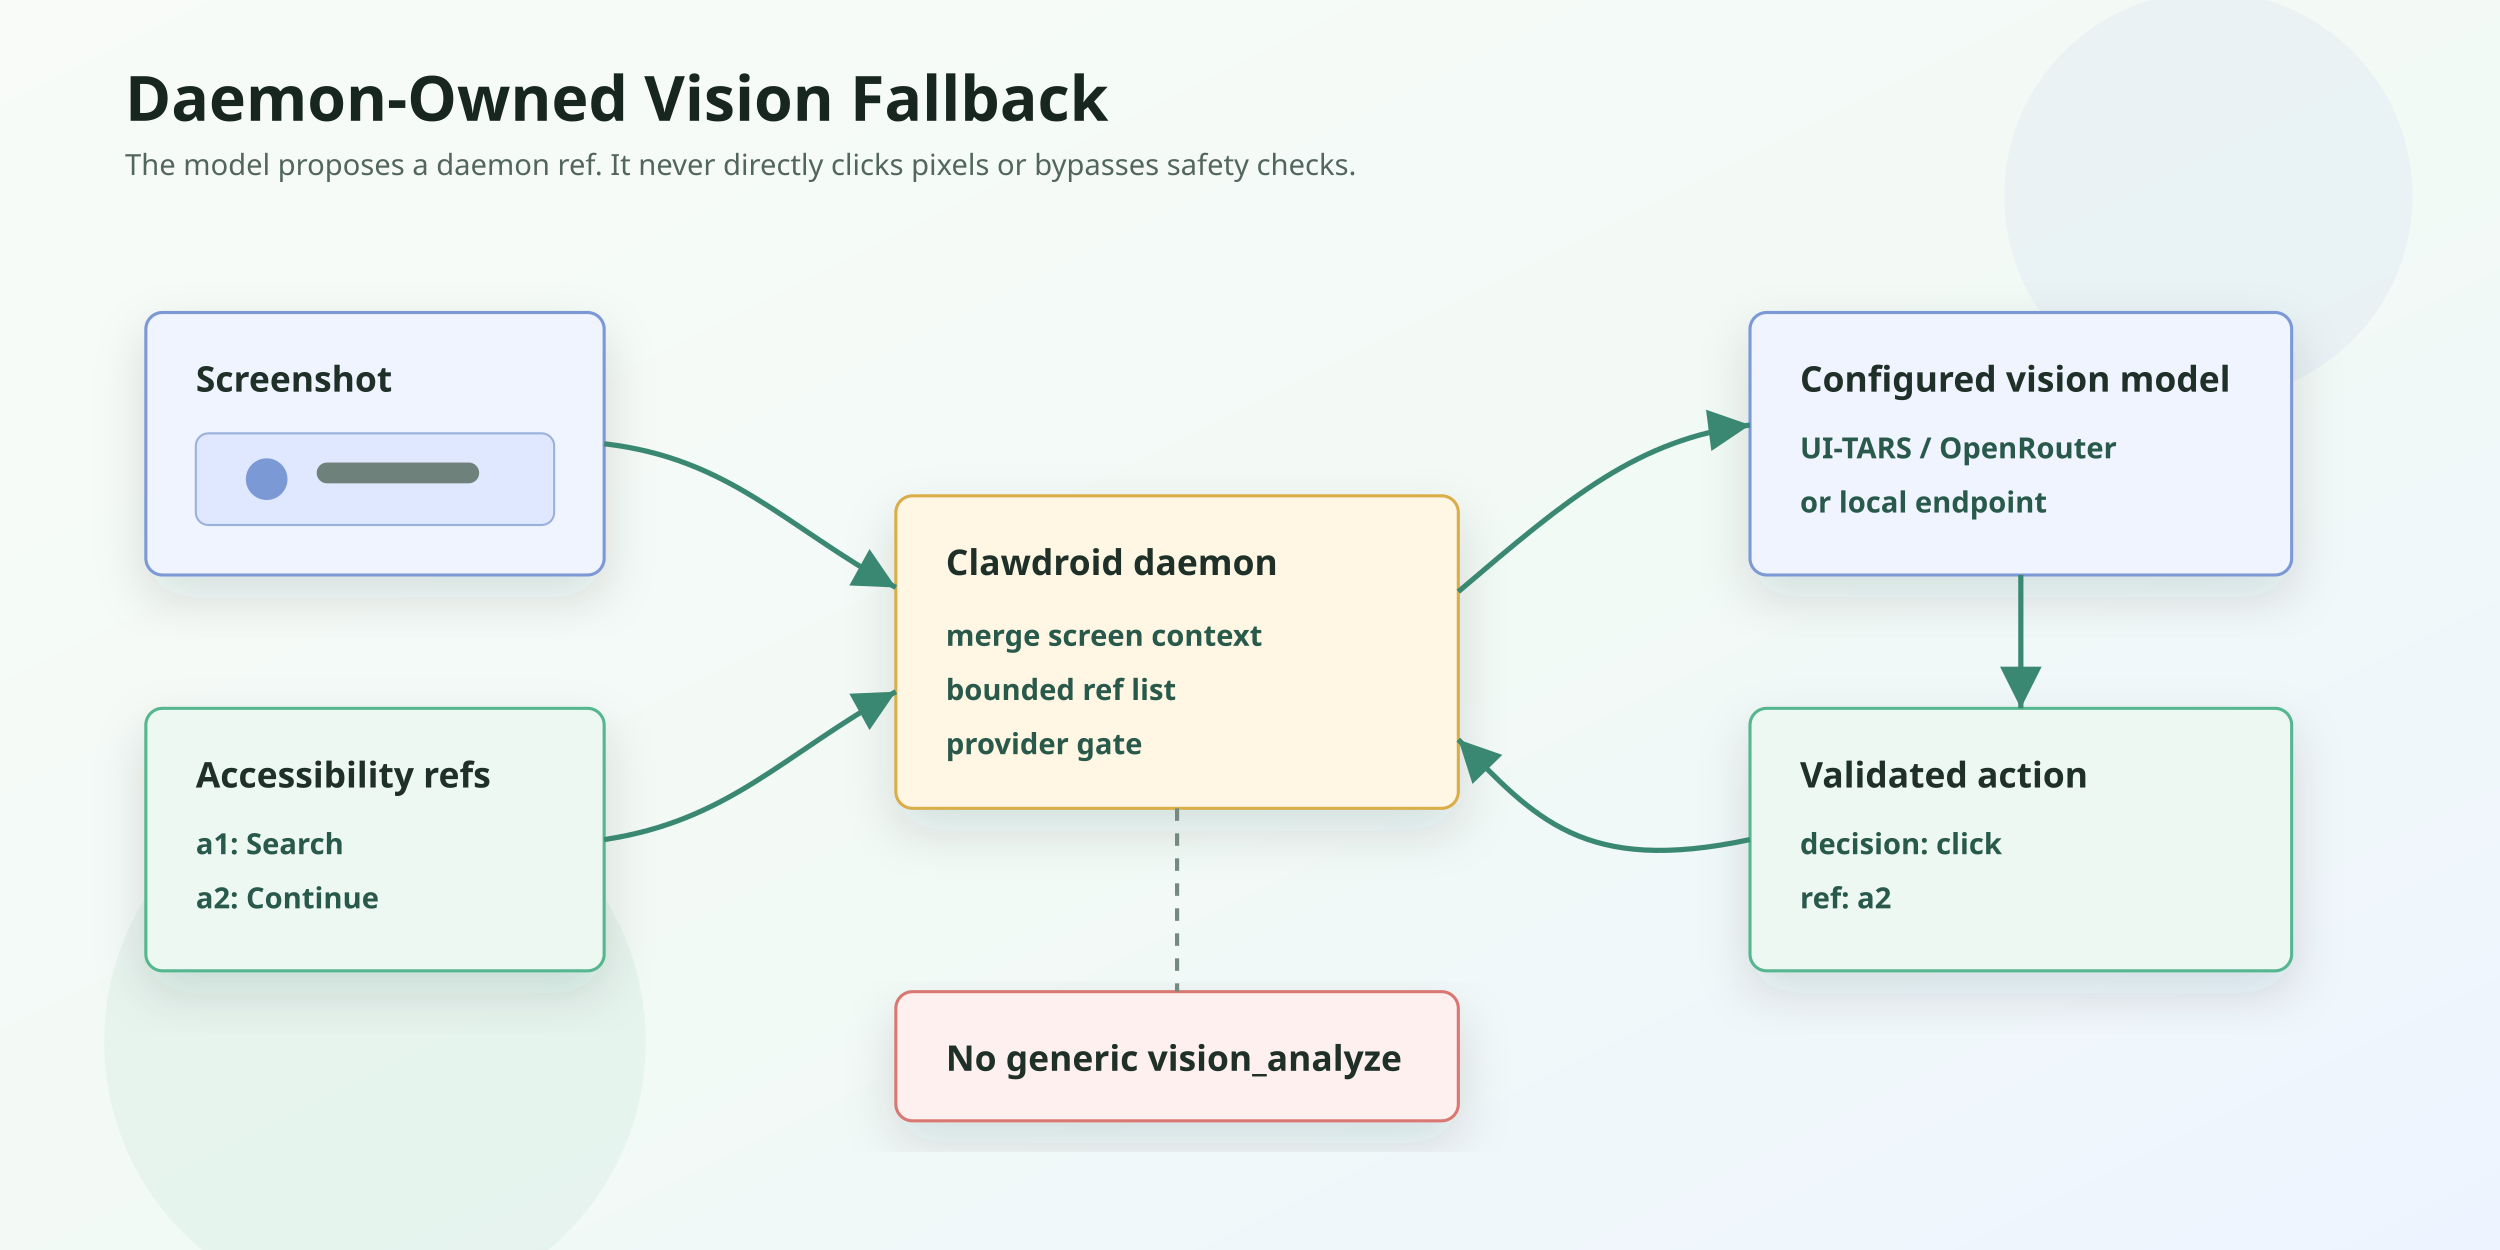
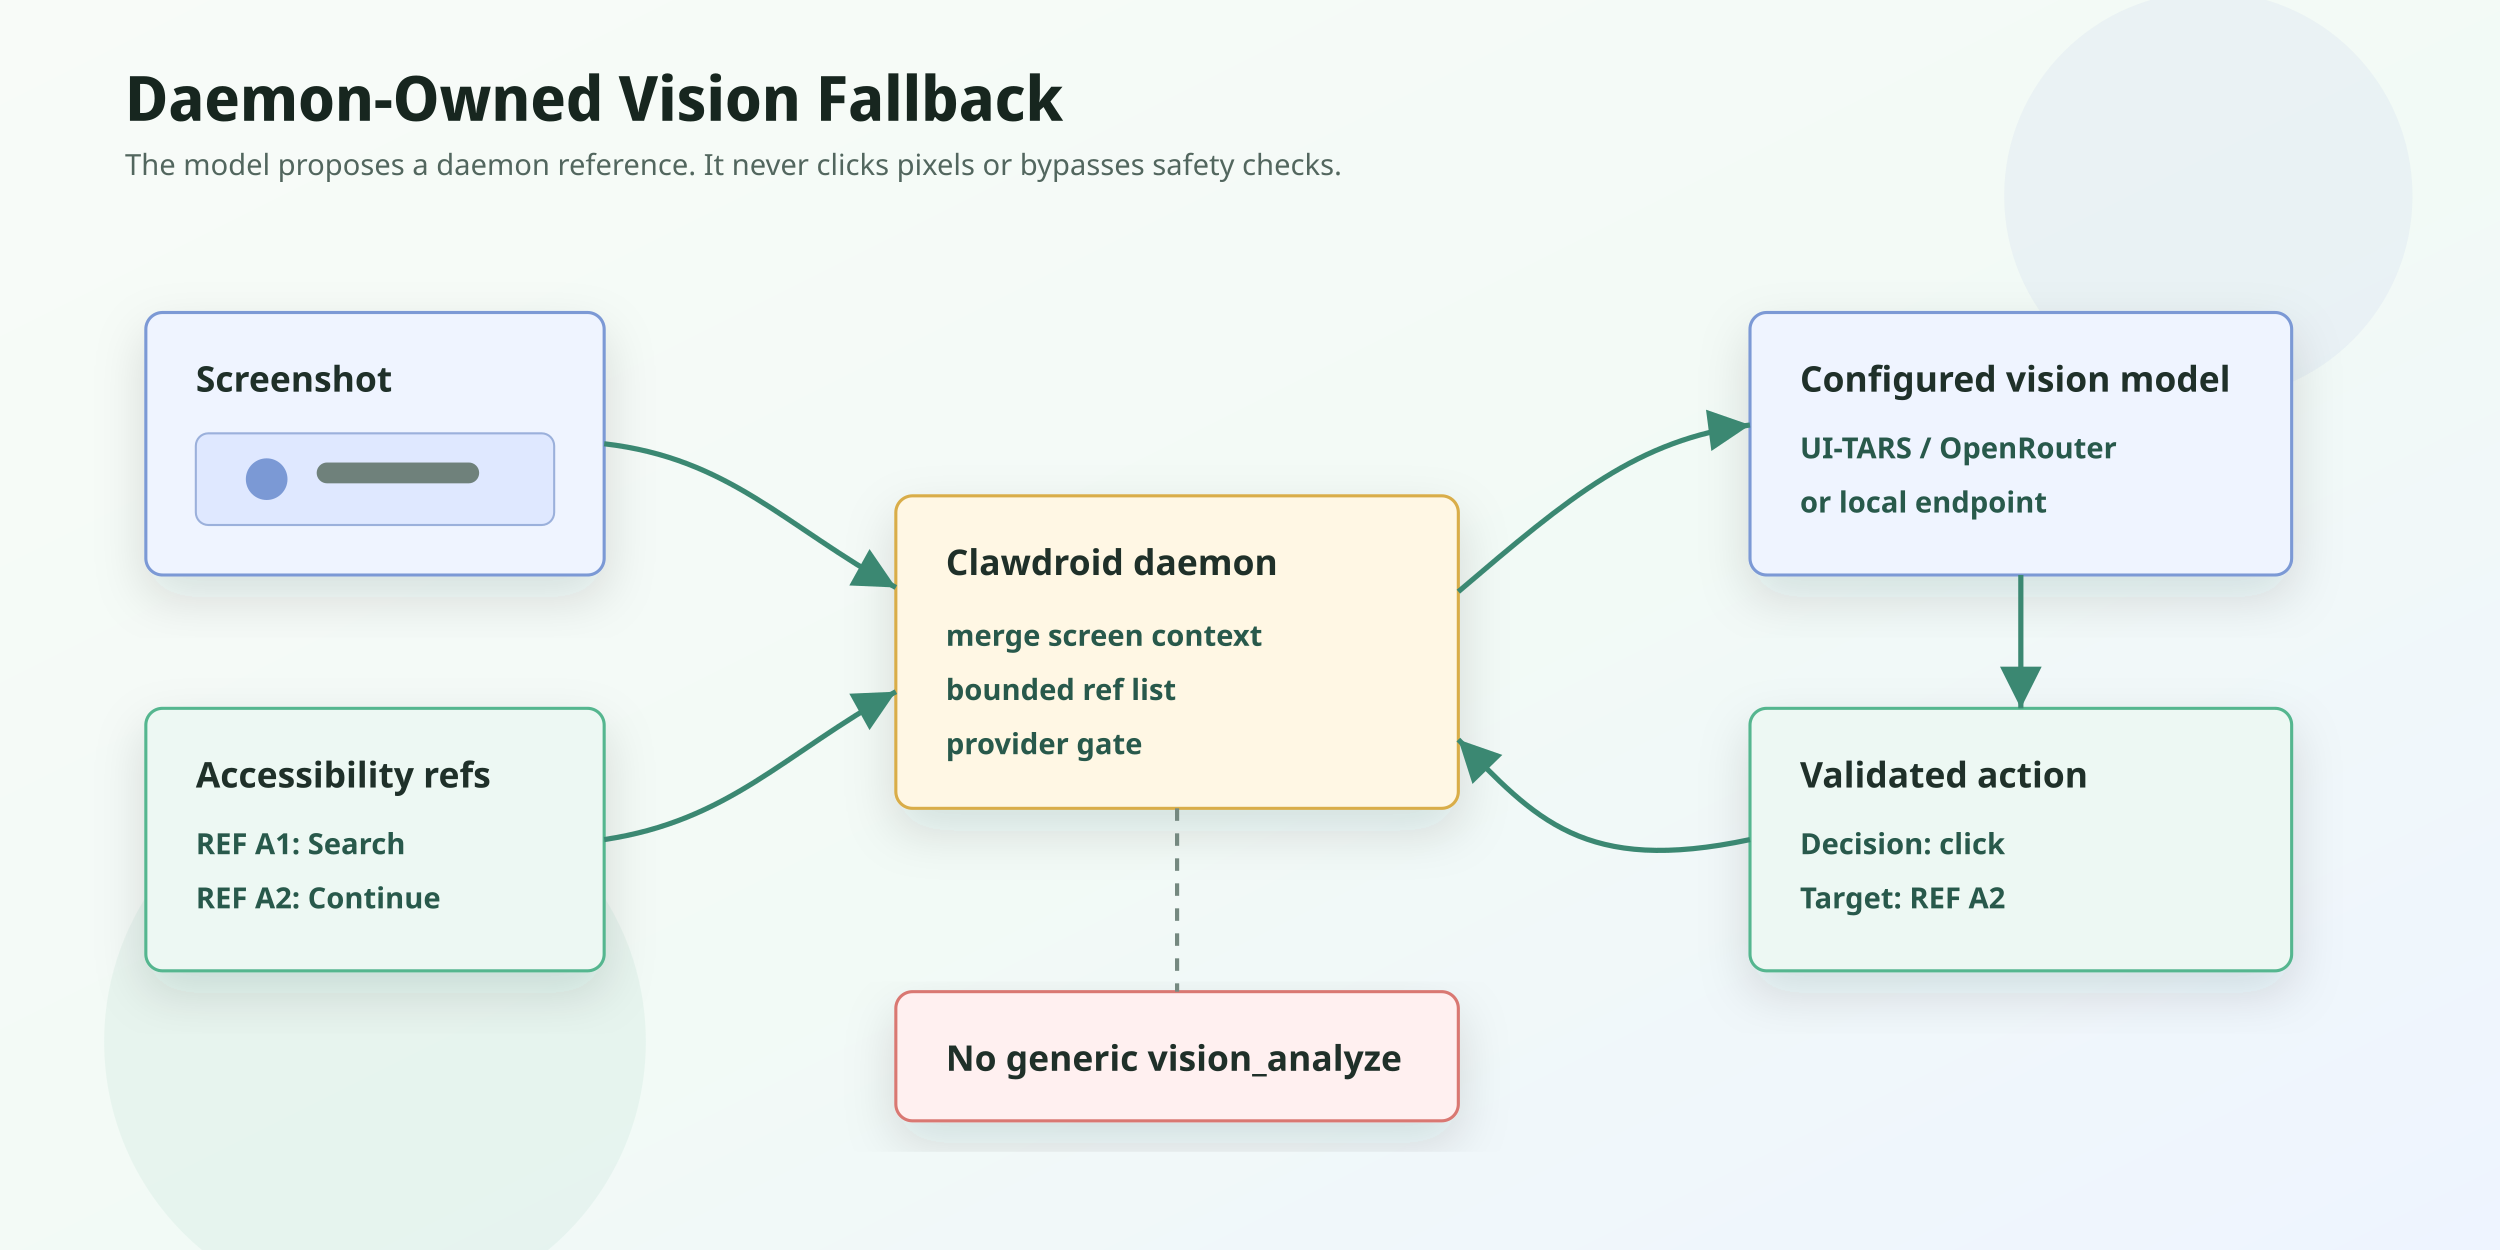
<svg xmlns="http://www.w3.org/2000/svg" width="1200" height="600" viewBox="0 0 1200 600" role="img" aria-labelledby="title desc" text-rendering="geometricPrecision">
  <defs>
    <linearGradient id="bg" x1="0" y1="0" x2="1" y2="1">
      <stop offset="0" stop-color="#f8fbf8" />
      <stop offset="0.55" stop-color="#f2faf6" />
      <stop offset="1" stop-color="#eef4ff" />
    </linearGradient>
    <filter id="cardShadow" x="-18%" y="-24%" width="136%" height="148%">
      <feDropShadow dx="0" dy="10" stdDeviation="12" flood-color="#14332a" flood-opacity="0.13" />
    </filter>
    <marker id="arrow" markerWidth="12" markerHeight="12" refX="10" refY="6" orient="auto">
      <path d="M2 2 L10 6 L2 10 Z" fill="#3b8872" />
    </marker>
    <style>
-       .title{font:800 30px 'Noto Sans',Segoe UI,Arial,sans-serif;fill:#17261f}
+       .title{font:800 30px 'Noto Sans Display','Noto Sans',Segoe UI,Arial,sans-serif;fill:#17261f}
      .h{font:700 17px 'Noto Sans',Segoe UI,Arial,sans-serif;fill:#1f3029}
      .t{font:500 14px 'Noto Sans',Segoe UI,Arial,sans-serif;fill:#52665e}
      .m{font:600 14px 'Noto Sans',Segoe UI,Arial,sans-serif;fill:#28594b}
      .box{fill:#ffffff;stroke:#c8d9d0;stroke-width:1.5;filter:url(#cardShadow)}
      .green{fill:#edf8f3;stroke:#55b68f}
      .amber{fill:#fff7e4;stroke:#d9ad4a}
      .blue{fill:#eff4ff;stroke:#7b99d5}
      .red{fill:#fff0f0;stroke:#d97872}
      .line{fill:none;stroke:#3b8872;stroke-width:2.5;marker-end:url(#arrow)}
      .dash{fill:none;stroke:#758980;stroke-width:2;stroke-dasharray:6 6}
    </style>
  </defs>
  <rect width="1200" height="600" fill="url(#bg)" />
  <circle cx="1060" cy="94" r="98" fill="#7b99d5" opacity="0.08" />
  <circle cx="180" cy="500" r="130" fill="#55b68f" opacity="0.08" />
  <text class="title" x="60" y="58">Daemon-Owned Vision Fallback</text>
-   <text class="t" x="60" y="84">The model proposes a daemon ref. It never directly clicks pixels or bypasses safety checks.</text>
+   <text class="t" x="60" y="84">The model proposes a daemon reference. It never clicks pixels or bypasses safety checks.</text>
  <g transform="translate(70 150)">
    <rect class="box blue" width="220" height="126" rx="8" />
    <text class="h" x="24" y="38">Screenshot</text>
    <rect x="24" y="58" width="172" height="44" rx="6" fill="#dfe8ff" stroke="#9bb0db" />
    <circle cx="58" cy="80" r="10" fill="#7b99d5" />
    <rect x="82" y="72" width="78" height="10" rx="5" fill="#6f817b" />
  </g>
  <g transform="translate(70 340)">
    <rect class="box green" width="220" height="126" rx="8" />
    <text class="h" x="24" y="38">Accessibility refs</text>
-     <text class="m" x="24" y="70">a1: Search</text>
-     <text class="m" x="24" y="96">a2: Continue</text>
+     <text class="m" x="24" y="70">REF A1: Search</text>
+     <text class="m" x="24" y="96">REF A2: Continue</text>
  </g>
  <g transform="translate(430 238)">
    <rect class="box amber" width="270" height="150" rx="8" />
    <text class="h" x="24" y="38">Clawdroid daemon</text>
    <text class="m" x="24" y="72">merge screen context</text>
    <text class="m" x="24" y="98">bounded ref list</text>
    <text class="m" x="24" y="124">provider gate</text>
  </g>
  <g transform="translate(840 150)">
    <rect class="box blue" width="260" height="126" rx="8" />
    <text class="h" x="24" y="38">Configured vision model</text>
    <text class="m" x="24" y="70">UI-TARS / OpenRouter</text>
    <text class="m" x="24" y="96">or local endpoint</text>
  </g>
  <g transform="translate(840 340)">
    <rect class="box green" width="260" height="126" rx="8" />
    <text class="h" x="24" y="38">Validated action</text>
-     <text class="m" x="24" y="70">decision: click</text>
-     <text class="m" x="24" y="96">ref: a2</text>
+     <text class="m" x="24" y="70">Decision: click</text>
+     <text class="m" x="24" y="96">Target: REF A2</text>
  </g>
  <g transform="translate(430 476)">
    <rect class="box red" width="270" height="62" rx="8" />
    <text class="h" x="24" y="38">No generic vision_analyze</text>
  </g>
  <path class="line" d="M290 213 C350 220 376 252 430 282" />
  <path class="line" d="M290 403 C350 394 376 362 430 332" />
  <path class="line" d="M700 284 C754 238 786 211 840 204" />
  <path class="line" d="M970 276 C970 306 970 316 970 340" />
  <path class="line" d="M840 403 C760 420 737 393 700 355" />
  <path class="dash" d="M565 388 L565 476" />
</svg>
